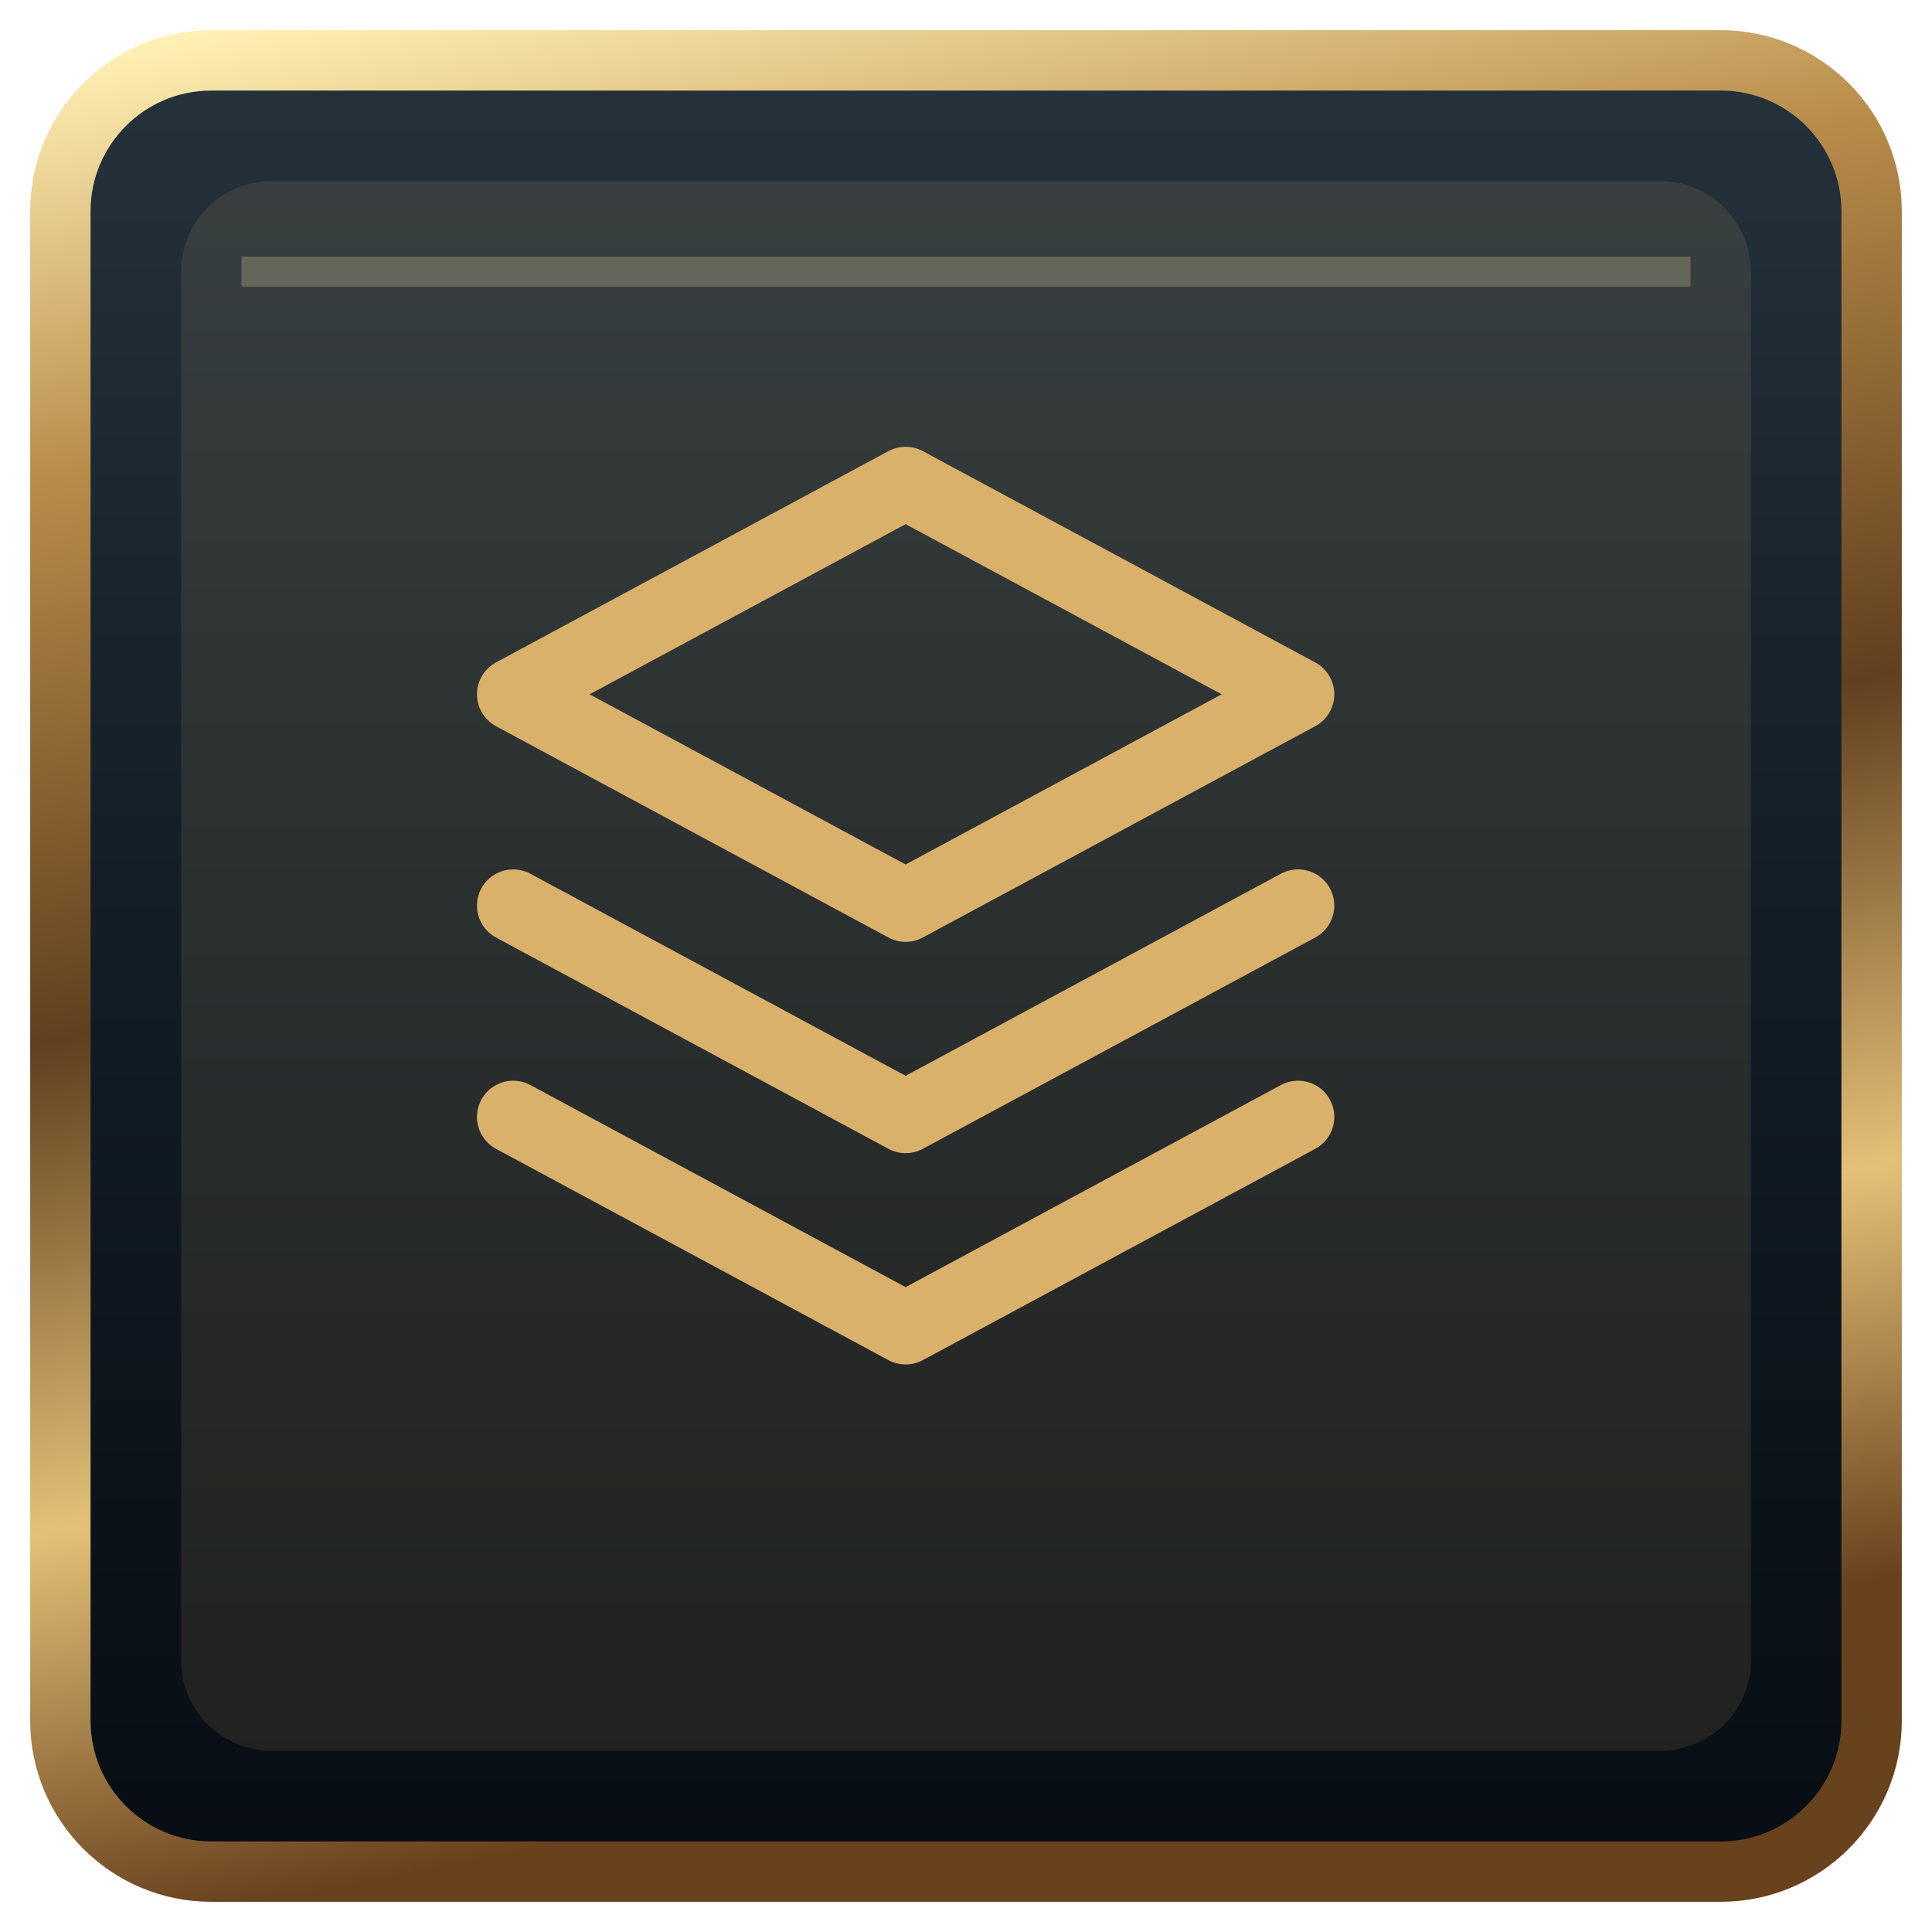
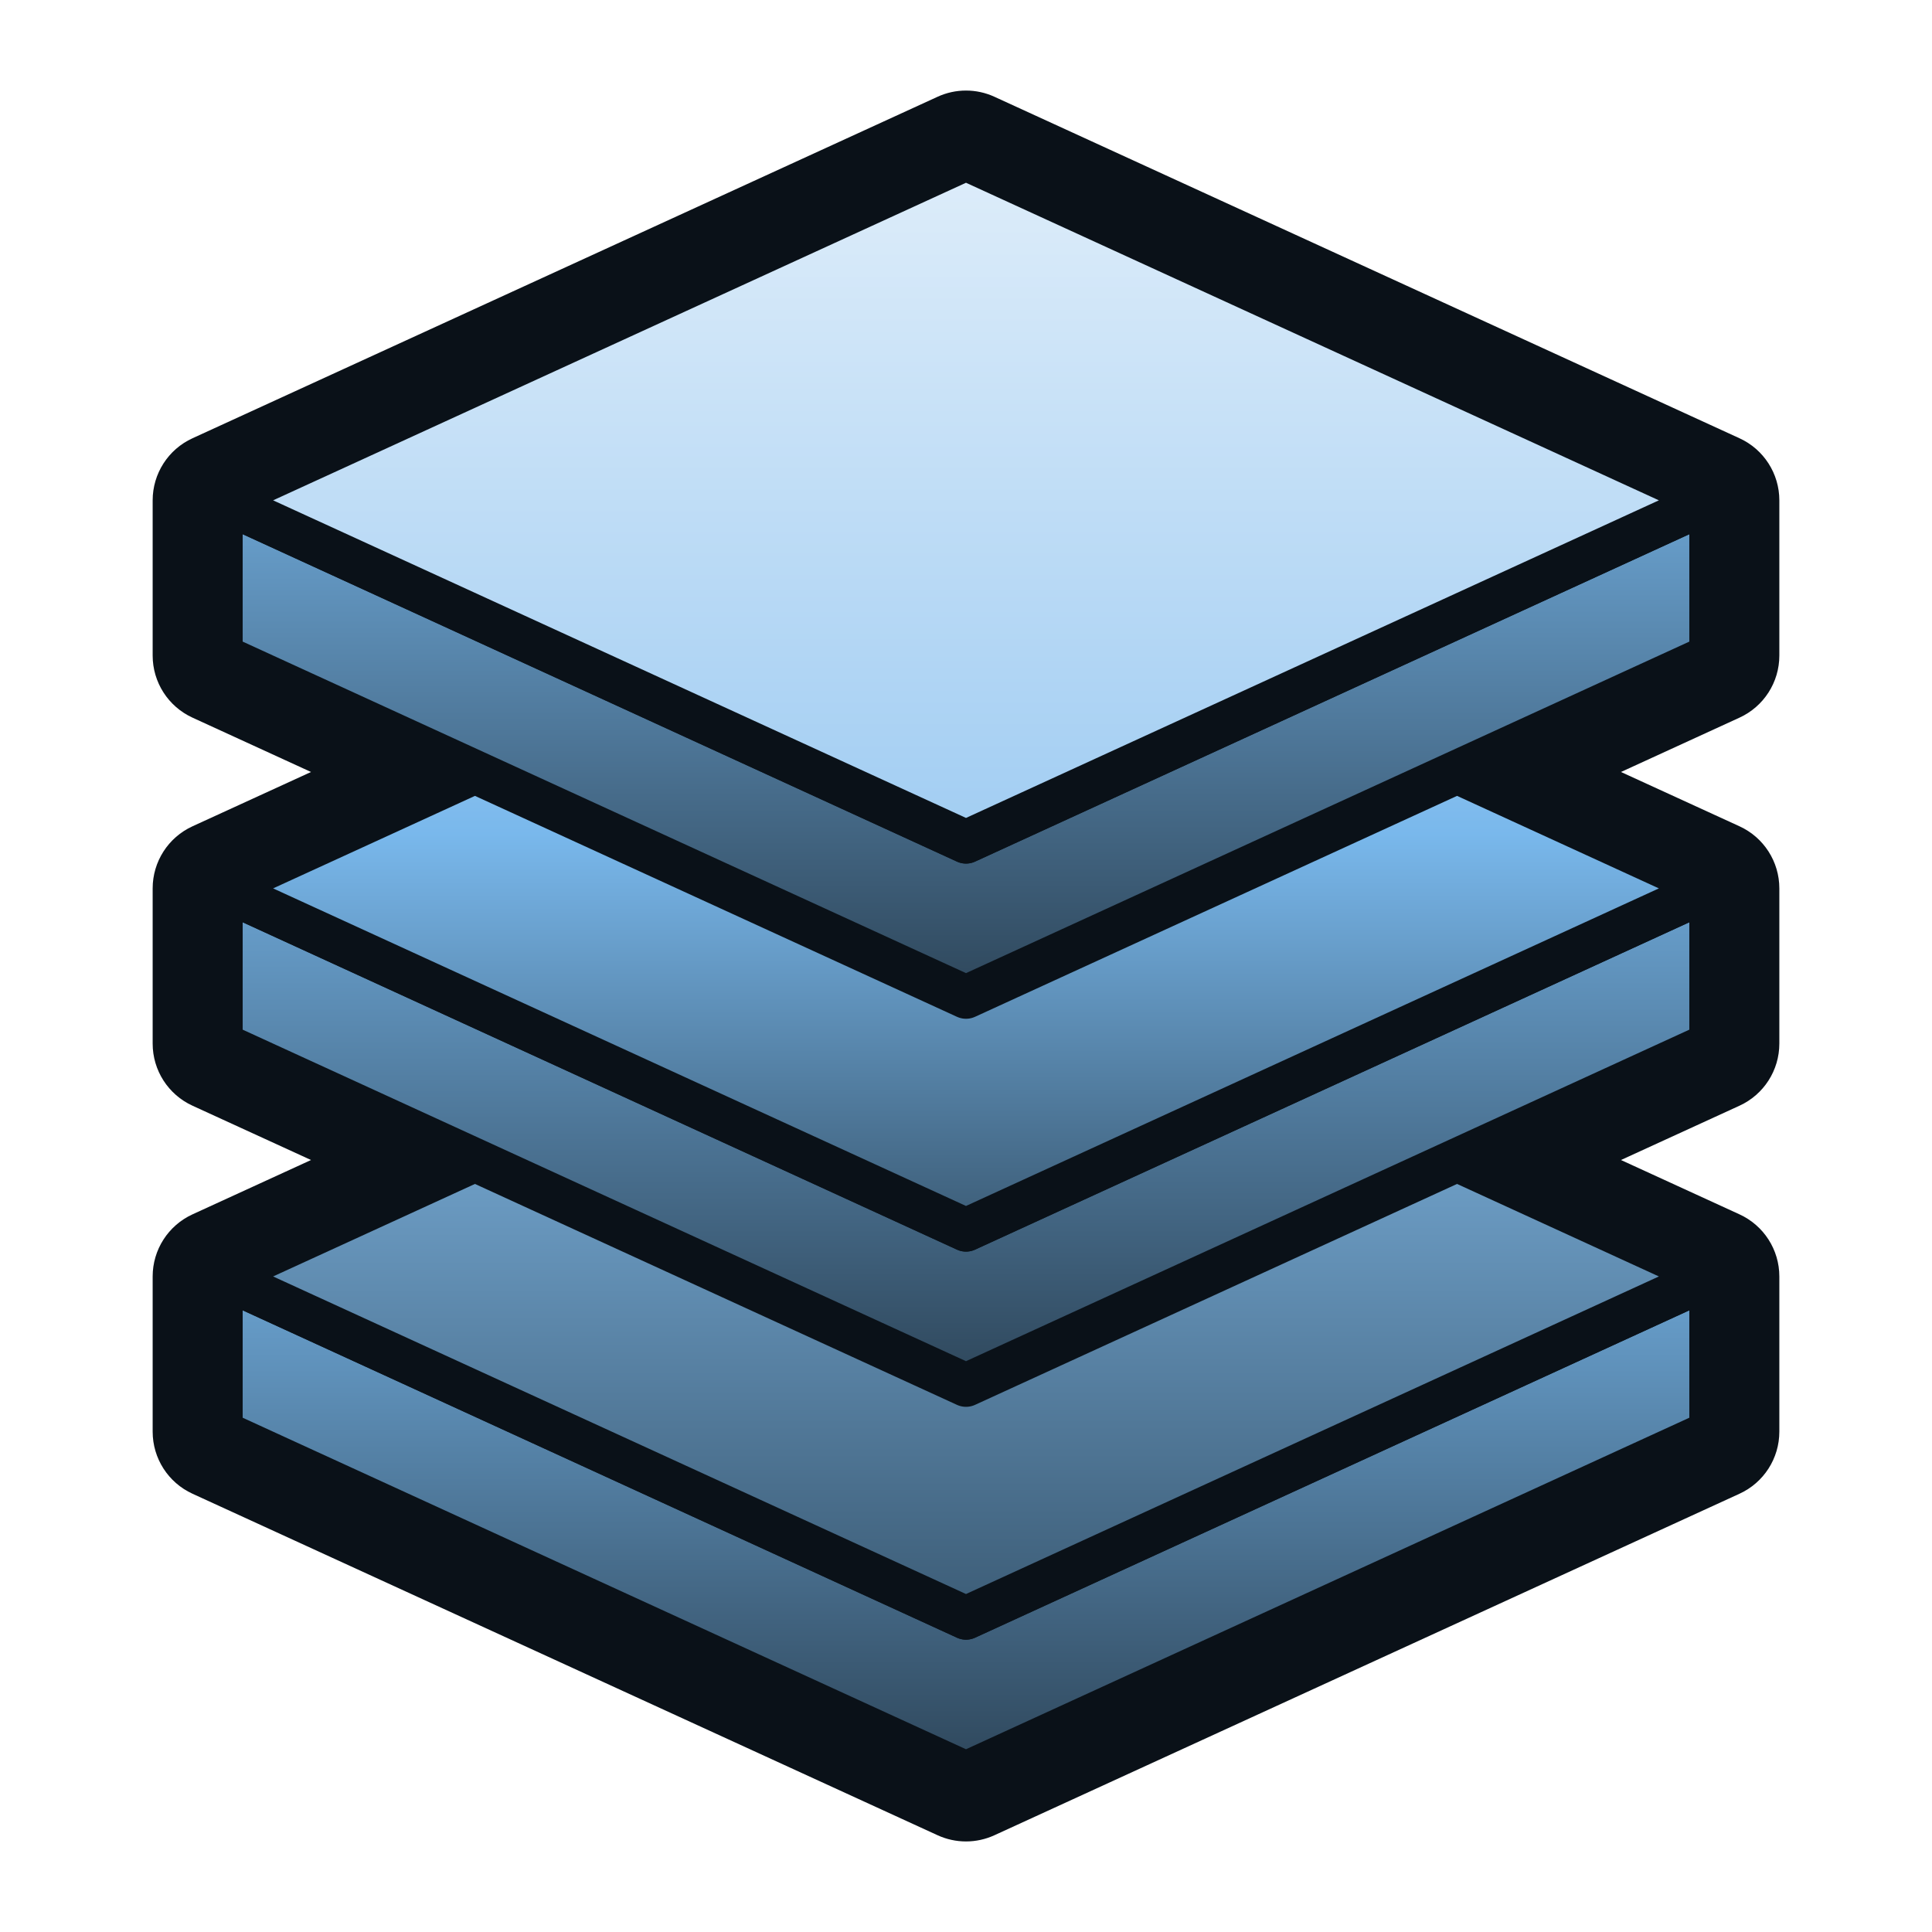
<svg xmlns="http://www.w3.org/2000/svg" width="64" height="64" viewBox="0 0 64 64">
  <defs>
-     <linearGradient id="gold" x2="0.2" y2="1">
-       <stop stop-color="#fff0b4" />
-       <stop offset=".22" stop-color="#b88b49" />
-       <stop offset=".52" stop-color="#60401e" />
-       <stop offset=".78" stop-color="#e4c077" />
-       <stop offset="1" stop-color="#68421d" />
+     <linearGradient id="linear-gradient-1" x1="32" y1="42.284" x2="32" y2="58.738" gradientUnits="userSpaceOnUse">
+       <stop offset="0" stop-color="#6aa2d0" />
+       <stop offset="1" stop-color="#2e465a" />
    </linearGradient>
-     <linearGradient id="dark" x2="0" y2="1">
-       <stop stop-color="#25323c" />
-       <stop offset=".48" stop-color="#121d26" />
-       <stop offset="1" stop-color="#070d13" />
+     <linearGradient id="linear-gradient-2" x1="32" y1="30.972" x2="32" y2="53.596" gradientUnits="userSpaceOnUse">
+       <stop offset="0" stop-color="#86bfee" />
+       <stop offset="1" stop-color="#3c5c76" />
    </linearGradient>
-     <linearGradient id="blue" x2="0" y2="1">
-       <stop stop-color="#8bb9df" />
-       <stop offset=".24" stop-color="#3e709d" />
-       <stop offset=".75" stop-color="#173957" />
-       <stop offset="1" stop-color="#0d1e30" />
+     <linearGradient id="linear-gradient-3" x1="32" y1="29.429" x2="32" y2="45.883" gradientUnits="userSpaceOnUse">
+       <stop offset="0" stop-color="#6aa2d0" />
+       <stop offset="1" stop-color="#2e465a" />
    </linearGradient>
-     <linearGradient id="red" x2="0" y2="1">
-       <stop stop-color="#ffc0ad" />
-       <stop offset=".3" stop-color="#e94c5b" />
-       <stop offset="1" stop-color="#7d1b30" />
+     <linearGradient id="linear-gradient-4" x1="32" y1="18.117" x2="32" y2="40.741" gradientUnits="userSpaceOnUse">
+       <stop offset="0" stop-color="#b5d8f5" />
+       <stop offset="0.42" stop-color="#79b8ec" />
+       <stop offset="1" stop-color="#3c5c76" />
    </linearGradient>
-     <linearGradient id="mana" x2="0" y2="1">
-       <stop stop-color="#bdeaff" />
-       <stop offset=".3" stop-color="#419ee6" />
-       <stop offset="1" stop-color="#174c92" />
+     <linearGradient id="linear-gradient-5" x1="32" y1="16.574" x2="32" y2="33.028" gradientUnits="userSpaceOnUse">
+       <stop offset="0" stop-color="#6aa2d0" />
+       <stop offset="1" stop-color="#2e465a" />
    </linearGradient>
-     <linearGradient id="amber" x2="0" y2="1">
-       <stop stop-color="#fff0a5" />
-       <stop offset=".3" stop-color="#dba13b" />
-       <stop offset="1" stop-color="#8e5217" />
-     </linearGradient>
-     <linearGradient id="purple" x2="0" y2="1">
-       <stop stop-color="#f2cfff" />
-       <stop offset=".3" stop-color="#a56de5" />
-       <stop offset="1" stop-color="#4e267d" />
-     </linearGradient>
-     <linearGradient id="green" x2="0" y2="1">
-       <stop stop-color="#d3ffc0" />
-       <stop offset=".3" stop-color="#68c56a" />
-       <stop offset="1" stop-color="#245e35" />
+     <linearGradient id="linear-gradient-6" x1="32" y1="5.262" x2="32" y2="27.887" gradientUnits="userSpaceOnUse">
+       <stop offset="0" stop-color="#deedfa" />
+       <stop offset="1" stop-color="#a1cdf2" />
    </linearGradient>
  </defs>
-   <rect x="2" y="2" width="60" height="60" rx="5" fill="url(#dark)" stroke="url(#gold)" stroke-width="2" />
-   <rect x="6" y="6" width="52" height="52" rx="3" fill="#d9b16b" opacity=".12" />
-   <path d="M8 9 H56" stroke="#fff0ba" opacity=".23" />
-   <g transform="translate(12 12)" stroke="#d9b16b" fill="none" stroke-width="2.4" stroke-linejoin="round" stroke-linecap="round">
-     <path d="M5 11 L18 4 L31 11 L18 18 Z M5 18 L18 25 L31 18 M5 25 L18 32 L31 25" />
+   <g id="Layer_1" data-name="Layer 1">
+     <g id="emblem">
+       <path id="halo" d="M31.057 3.206 C31.656 2.931 32.344 2.931 32.943 3.206 L57.623 14.518 C58.428 14.886 58.943 15.69 58.943 16.574 L58.943 21.716 C58.943 22.601 58.428 23.404 57.623 23.773 L53.697 25.573 L57.623 27.372 C58.428 27.741 58.943 28.544 58.943 29.429 L58.943 34.571 C58.943 35.456 58.428 36.259 57.623 36.628 L53.697 38.427 L57.623 40.227 C58.428 40.596 58.943 41.399 58.943 42.284 L58.943 47.426 C58.943 48.31 58.428 49.114 57.623 49.482 L32.943 60.794 C32.344 61.069 31.656 61.069 31.057 60.794 L6.377 49.482 C5.572 49.114 5.057 48.31 5.057 47.426 L5.057 42.284 C5.057 41.399 5.572 40.596 6.377 40.227 L10.303 38.427 L6.377 36.628 C5.572 36.259 5.057 35.456 5.057 34.571 L5.057 29.429 C5.057 28.544 5.572 27.741 6.377 27.372 L10.303 25.573 L6.377 23.773 C5.572 23.404 5.057 22.601 5.057 21.716 L5.057 16.574 C5.057 15.69 5.572 14.886 6.377 14.518 Z" fill="#0a1118" />
+       <path id="side" d="M7.319 42.284 L32 53.596 L56.681 42.284 L56.681 47.426 L32 58.738 L7.319 47.426 Z" fill="url(#linear-gradient-1)" stroke="#0a1118" stroke-width="1.44" stroke-linejoin="round" />
+       <path id="top" d="M32 30.972 L56.681 42.284 L32 53.596 L7.319 42.284 Z" fill="url(#linear-gradient-2)" stroke="#0a1118" stroke-width="1.44" stroke-linejoin="round" />
+       <path id="side-2" data-name="side" d="M7.319 29.429 L32 40.741 L56.681 29.429 L56.681 34.571 L32 45.883 L7.319 34.571 Z" fill="url(#linear-gradient-3)" stroke="#0a1118" stroke-width="1.44" stroke-linejoin="round" />
+       <path id="top-2" data-name="top" d="M32 18.117 L56.681 29.429 L32 40.741 L7.319 29.429 Z" fill="url(#linear-gradient-4)" stroke="#0a1118" stroke-width="1.44" stroke-linejoin="round" />
+       <path id="side-3" data-name="side" d="M7.319 16.574 L32 27.887 L56.681 16.574 L56.681 21.716 L32 33.028 L7.319 21.716 Z" fill="url(#linear-gradient-5)" stroke="#0a1118" stroke-width="1.44" stroke-linejoin="round" />
+       <path id="top-3" data-name="top" d="M32 5.262 L56.681 16.574 L32 27.887 L7.319 16.574 Z" fill="url(#linear-gradient-6)" stroke="#0a1118" stroke-width="1.44" stroke-linejoin="round" />
+     </g>
  </g>
</svg>
